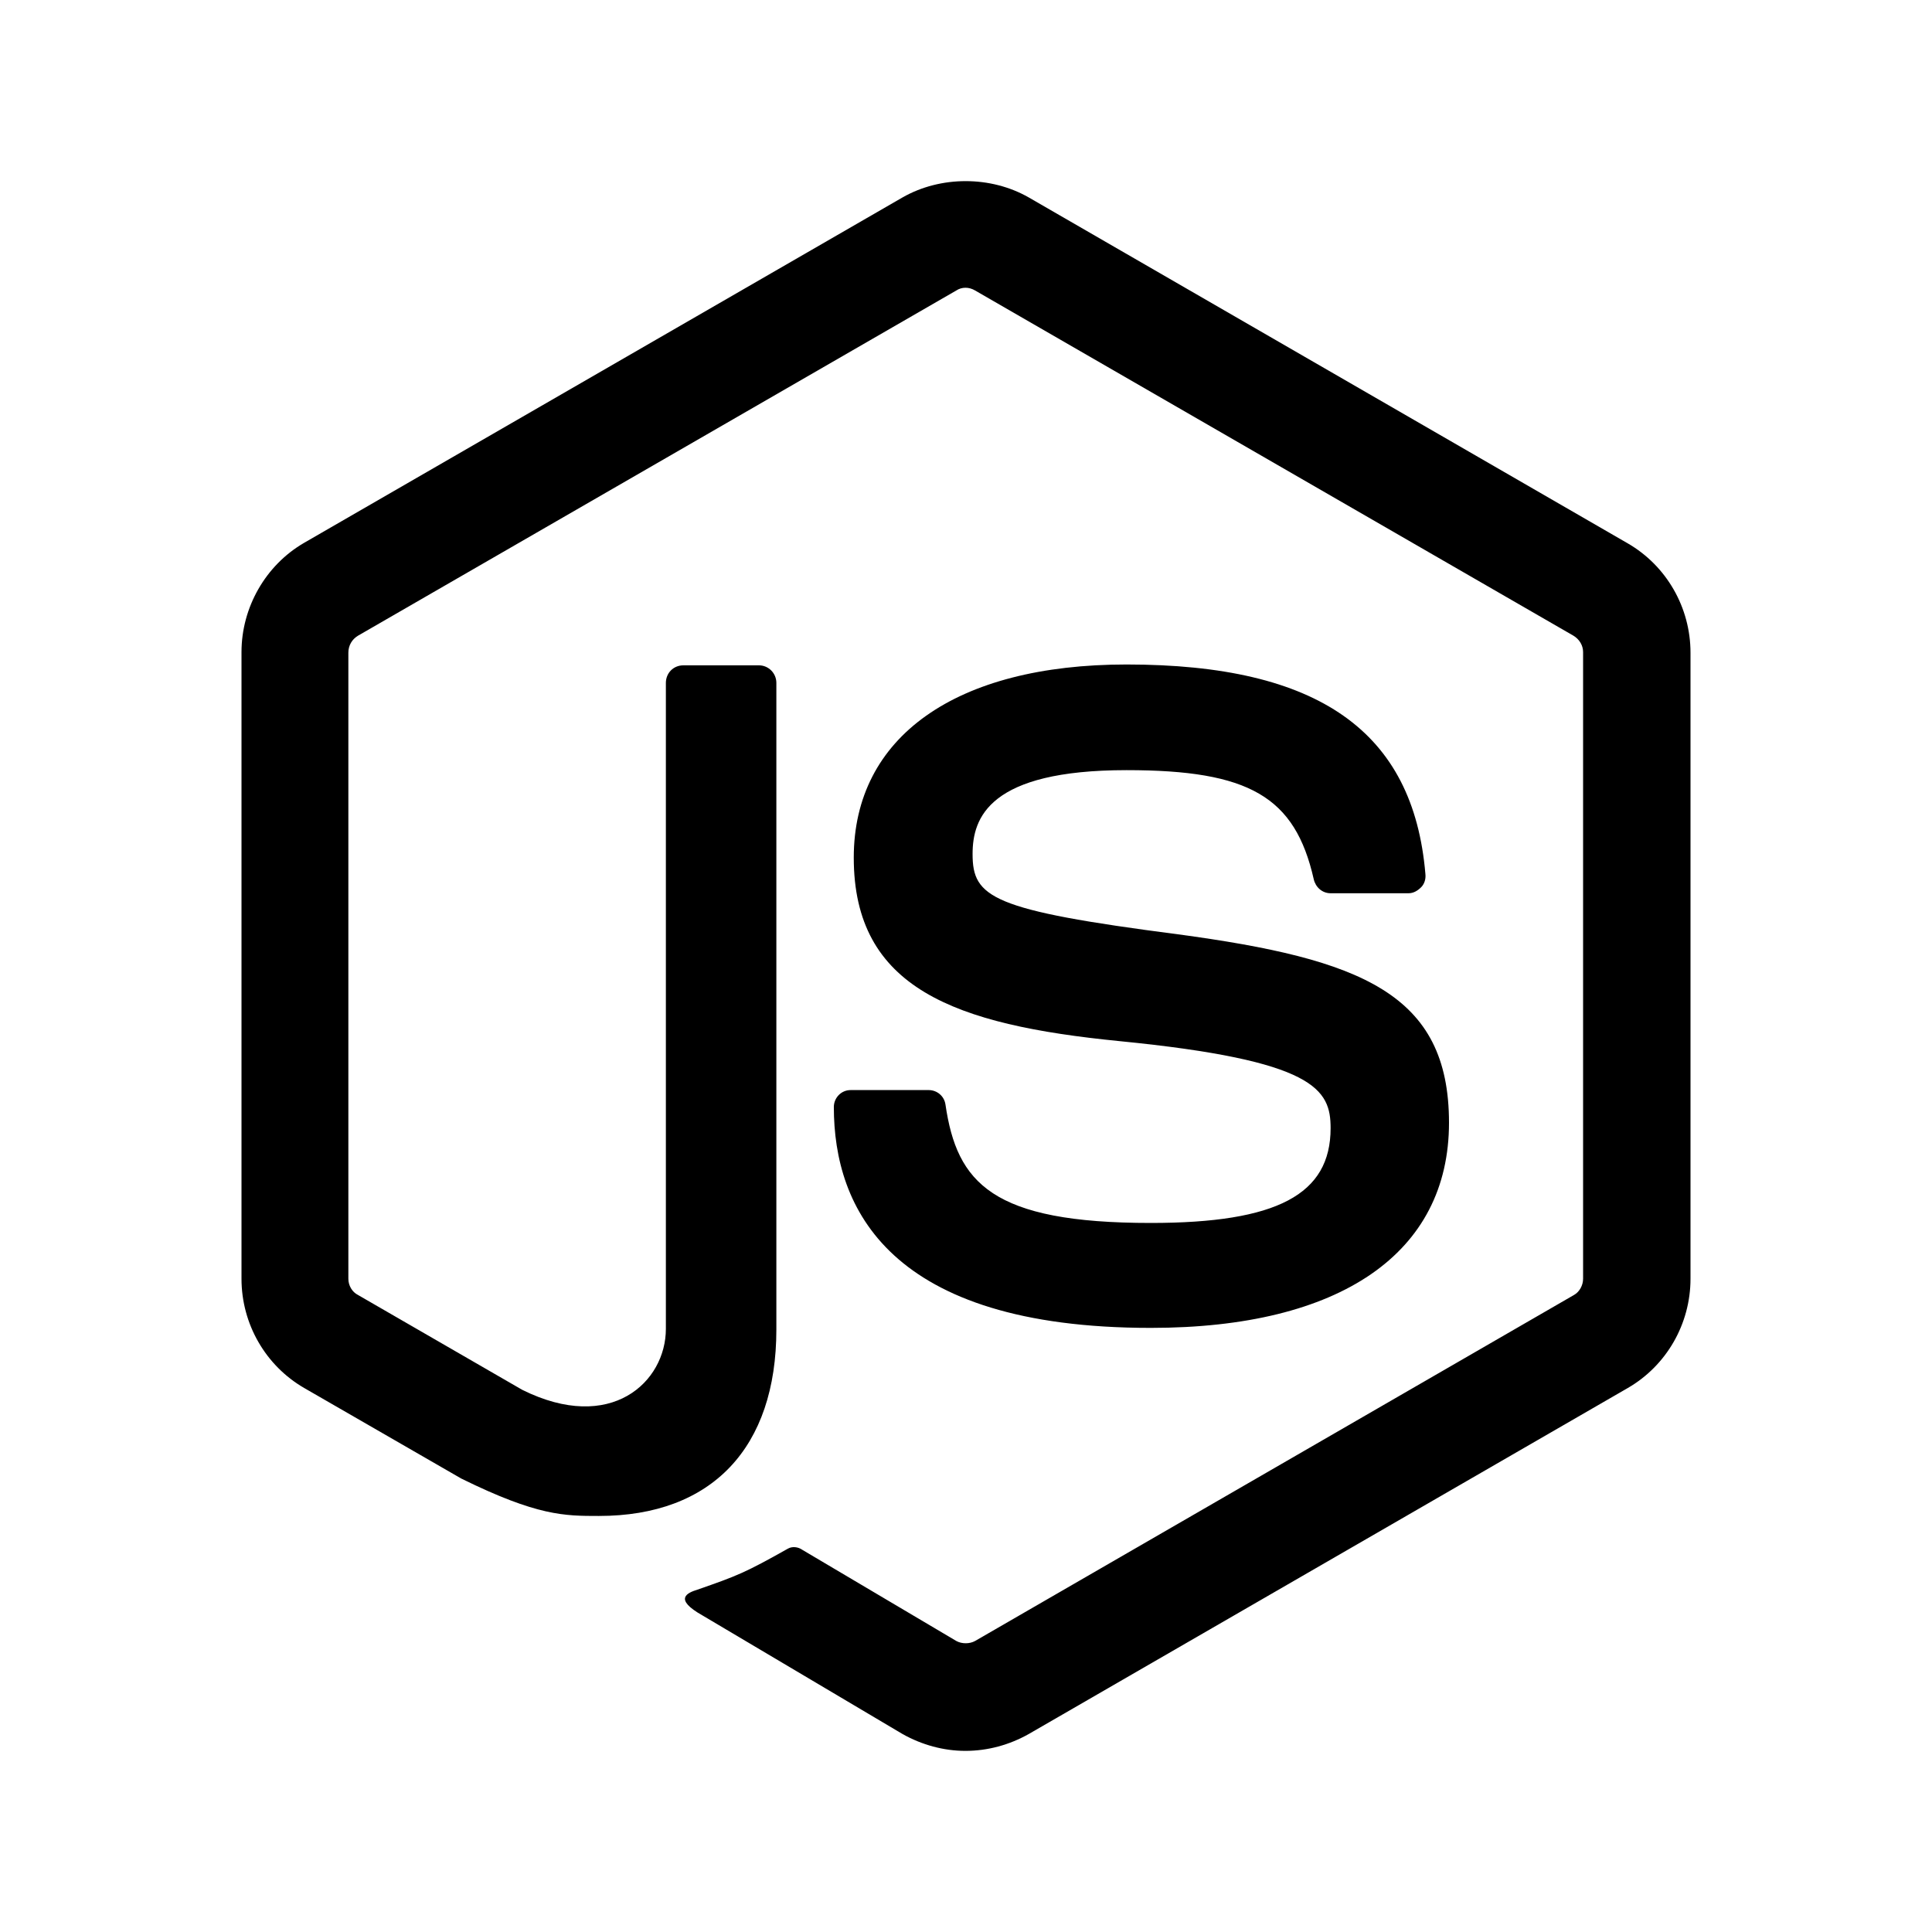
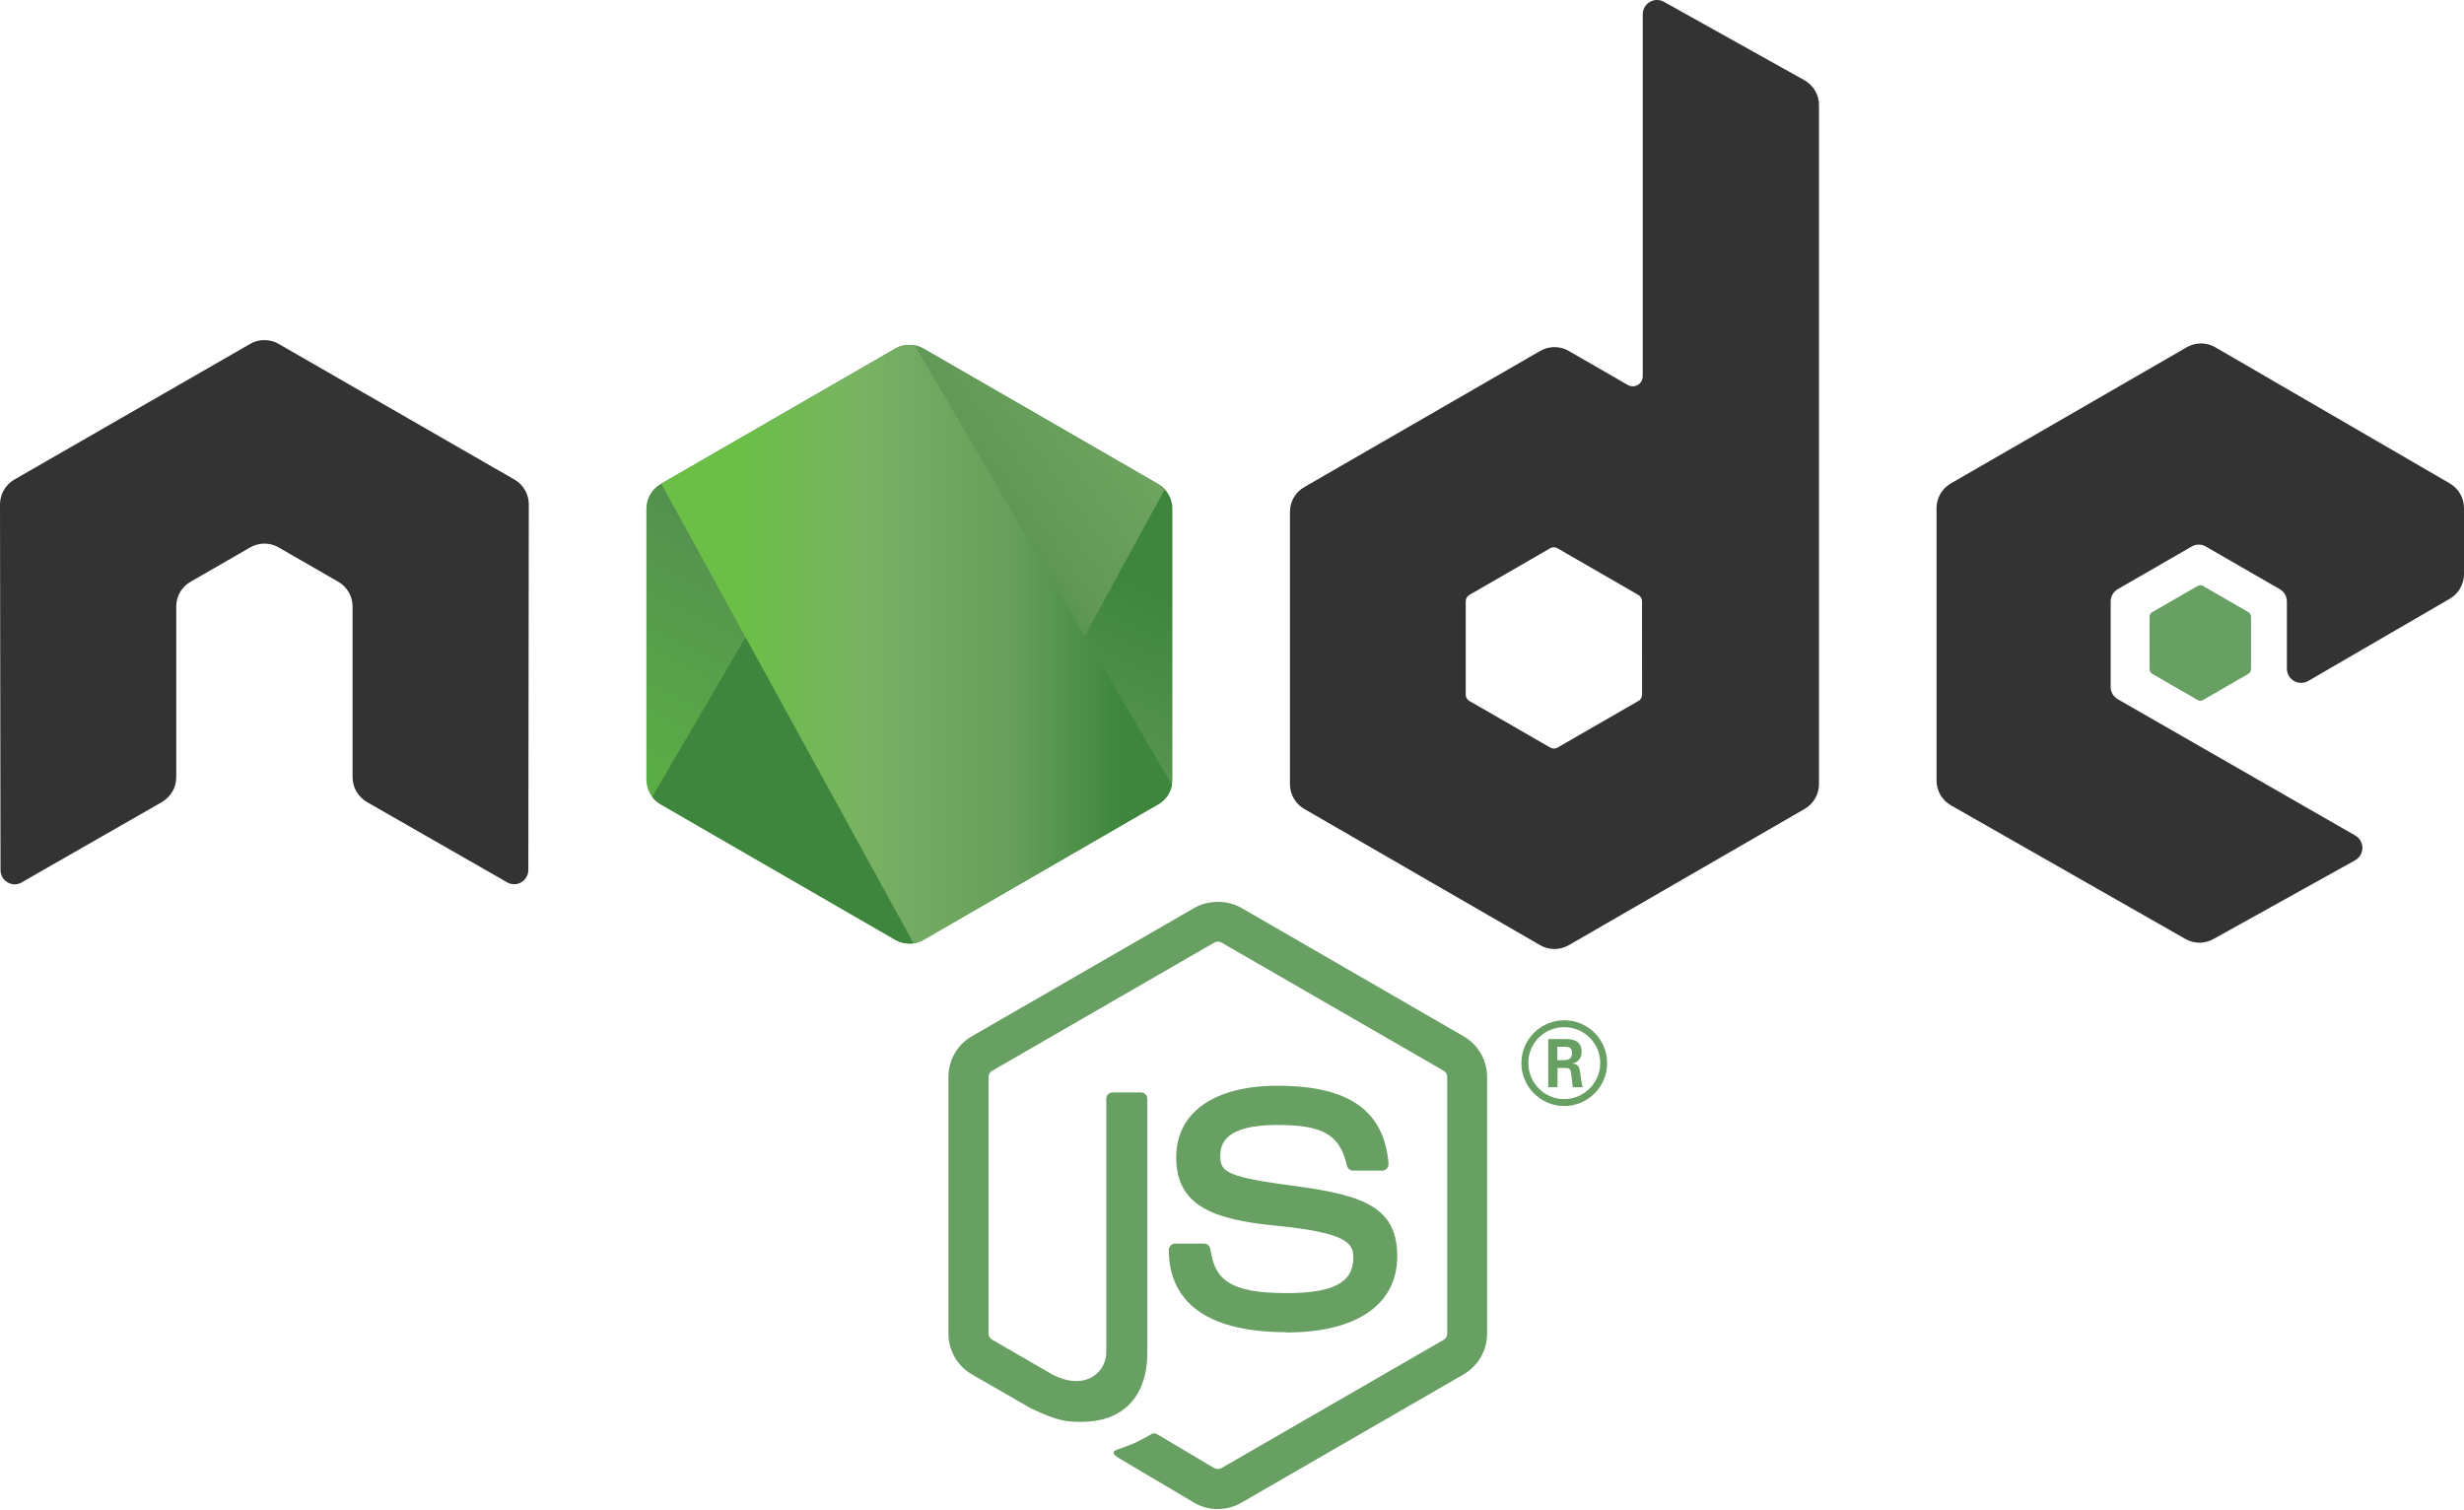
- <svg xmlns="http://www.w3.org/2000/svg" fill="#000000" width="800px" height="800px" viewBox="0 0 32 32">
-   <path d="M 15.994 3 C 15.629 3 15.264 3.09 14.949 3.27 L 5.039 8.99 C 4.399 9.36 4 10.061 4 10.801 L 4 21.18 C 4 21.93 4.399 22.62 5.039 22.99 L 7.641 24.49 C 8.901 25.11 9.35 25.109 9.92 25.109 C 11.79 25.109 12.859 23.98 12.859 22.02 L 12.859 11.311 C 12.859 11.151 12.73 11.02 12.57 11.02 L 11.32 11.02 C 11.15 11.02 11.029 11.151 11.029 11.311 L 11.029 22.01 C 11.029 22.89 10.12 23.75 8.65 23.02 L 5.93 21.449 C 5.83 21.399 5.77 21.29 5.77 21.18 L 5.77 10.811 C 5.77 10.691 5.83 10.589 5.93 10.529 L 15.84 4.811 C 15.93 4.751 16.05 4.751 16.15 4.811 L 26.061 10.529 C 26.161 10.589 26.221 10.691 26.221 10.801 L 26.221 21.18 C 26.221 21.29 26.16 21.399 26.07 21.449 L 16.15 27.18 C 16.06 27.23 15.93 27.23 15.84 27.18 L 13.289 25.67 C 13.219 25.62 13.121 25.61 13.051 25.65 C 12.341 26.05 12.211 26.1 11.551 26.33 C 11.391 26.38 11.141 26.48 11.641 26.76 L 14.949 28.721 C 15.269 28.901 15.63 29 15.99 29 C 16.36 29 16.719 28.901 17.039 28.721 L 26.961 22.99 C 27.601 22.62 28 21.93 28 21.18 L 28 10.811 C 28 10.061 27.601 9.37 26.961 9 L 17.039 3.27 C 16.724 3.09 16.359 3 15.994 3 z M 18.66 11.006 C 15.83 11.006 14.141 12.205 14.141 14.205 C 14.141 16.375 15.819 16.974 18.539 17.244 C 21.789 17.564 22.039 18.046 22.039 18.686 C 22.039 19.786 21.151 20.256 19.061 20.256 C 16.431 20.256 15.85 19.595 15.66 18.295 C 15.64 18.155 15.521 18.055 15.381 18.055 L 14.09 18.055 C 13.93 18.055 13.811 18.186 13.811 18.336 C 13.811 20.006 14.721 21.994 19.061 21.994 C 22.201 21.994 24 20.756 24 18.596 C 24 16.456 22.55 15.885 19.51 15.475 C 16.42 15.075 16.109 14.865 16.109 14.145 C 16.109 13.545 16.38 12.756 18.66 12.756 C 20.69 12.756 21.45 13.194 21.76 14.564 C 21.79 14.694 21.899 14.795 22.039 14.795 L 23.33 14.795 C 23.41 14.795 23.479 14.755 23.539 14.695 C 23.589 14.645 23.619 14.565 23.609 14.475 C 23.409 12.115 21.84 11.006 18.66 11.006 z" />
+ <svg xmlns="http://www.w3.org/2000/svg" width="589.827" height="361.238" version="1.2" viewBox="0 0 442.37 270.929">
+   <defs>
+     <clipPath id="a">
+       <path d="M239.03 226.605l-42.13 24.317c-1.578.91-2.546 2.59-2.546 4.406v48.668c0 1.817.968 3.496 2.546 4.406l42.133 24.336c1.575.907 3.517.907 5.09 0l42.126-24.336c1.57-.91 2.54-2.59 2.54-4.406v-48.668c0-1.816-.97-3.496-2.55-4.406l-42.12-24.317c-.79-.453-1.67-.68-2.55-.68-.88 0-1.76.227-2.55.68" />
+     </clipPath>
+     <linearGradient id="b" x1="-.348" x2="1.251" gradientTransform="rotate(116.114 53.1 202.97) scale(86.48)" gradientUnits="userSpaceOnUse">
+       <stop offset=".3" stop-color="#3E863D" />
+       <stop offset=".5" stop-color="#55934F" />
+       <stop offset=".8" stop-color="#5AAD45" />
+     </linearGradient>
+     <clipPath id="c">
+       <path d="M195.398 307.086c.403.523.907.976 1.5 1.316l36.14 20.875 6.02 3.46c.9.52 1.926.74 2.934.665.336-.027.672-.09 1-.183l44.434-81.36c-.34-.37-.738-.68-1.184-.94l-27.586-15.93-14.582-8.39c-.414-.24-.863-.41-1.32-.53zm0 0" />
+     </clipPath>
+     <linearGradient id="d" x1="-.456" x2=".582" gradientTransform="rotate(-36.46 550.846 -214.337) scale(132.798)" gradientUnits="userSpaceOnUse">
+       <stop offset=".57" stop-color="#3E863D" />
+       <stop offset=".72" stop-color="#619857" />
+       <stop offset="1" stop-color="#76AC64" />
+     </linearGradient>
+     <clipPath id="e">
+       <path d="M241.066 225.953c-.707.07-1.398.29-2.035.652l-42.01 24.247 45.3 82.51c.63-.09 1.25-.3 1.81-.624l42.13-24.336c1.3-.754 2.19-2.03 2.46-3.476l-46.18-78.89c-.34-.067-.68-.102-1.03-.102-.14 0-.28.007-.42.02" />
+     </clipPath>
+     <linearGradient id="f" x1=".043" x2=".984" gradientTransform="translate(192.862 279.652) scale(97.417)" gradientUnits="userSpaceOnUse">
+       <stop offset=".16" stop-color="#6BBF47" />
+       <stop offset=".38" stop-color="#79B461" />
+       <stop offset=".47" stop-color="#75AC64" />
+       <stop offset=".7" stop-color="#659E5A" />
+       <stop offset=".9" stop-color="#3E863D" />
+     </linearGradient>
+   </defs>
+   <path fill="#689f63" d="M218.647 270.93c-1.46 0-2.91-.383-4.19-1.12l-13.337-7.896c-1.992-1.114-1.02-1.508-.363-1.735 2.656-.93 3.195-1.14 6.03-2.75.298-.17.688-.11.993.07l10.246 6.08c.37.2.895.2 1.238 0l39.95-23.06c.37-.21.61-.64.61-1.08v-46.1c0-.46-.24-.87-.618-1.1l-39.934-23.04c-.37-.22-.86-.22-1.23 0l-39.926 23.04c-.387.22-.633.65-.633 1.09v46.1c0 .44.24.86.62 1.07l10.94 6.32c5.94 2.97 9.57-.53 9.57-4.05v-45.5c0-.65.51-1.15 1.16-1.15h5.06c.63 0 1.15.5 1.15 1.15v45.52c0 7.92-4.32 12.47-11.83 12.47-2.31 0-4.13 0-9.21-2.5l-10.48-6.04c-2.59-1.5-4.19-4.3-4.19-7.29v-46.1c0-3 1.6-5.8 4.19-7.28l39.99-23.07c2.53-1.43 5.89-1.43 8.4 0l39.94 23.08c2.58 1.49 4.19 4.28 4.19 7.28v46.1c0 2.99-1.61 5.78-4.19 7.28l-39.94 23.07c-1.28.74-2.73 1.12-4.21 1.12" />
+   <path fill="#689f63" d="M230.987 239.164c-17.48 0-21.145-8.024-21.145-14.754 0-.64.516-1.15 1.157-1.15h5.16c.57 0 1.05.415 1.14.978.78 5.258 3.1 7.91 13.67 7.91 8.42 0 12-1.902 12-6.367 0-2.57-1.02-4.48-14.1-5.76-10.94-1.08-17.7-3.49-17.7-12.24 0-8.06 6.8-12.86 18.19-12.86 12.79 0 19.13 4.44 19.93 13.98.03.33-.09.65-.31.89-.22.23-.53.37-.85.37h-5.19c-.54 0-1.01-.38-1.12-.9-1.25-5.53-4.27-7.3-12.48-7.3-9.19 0-10.26 3.2-10.26 5.6 0 2.91 1.26 3.76 13.66 5.4 12.28 1.63 18.11 3.93 18.11 12.56 0 8.7-7.26 13.69-19.92 13.69m48.66-48.89h1.34c1.1 0 1.31-.77 1.31-1.22 0-1.18-.81-1.18-1.26-1.18h-1.38zm-1.63-3.78h2.97c1.02 0 3.02 0 3.02 2.28 0 1.59-1.02 1.92-1.63 2.12 1.19.08 1.27.86 1.43 1.96.08.69.21 1.88.45 2.28h-1.83c-.05-.4-.33-2.6-.33-2.72-.12-.49-.29-.73-.9-.73h-1.51v3.46h-1.67zm-3.57 4.3c0 3.58 2.89 6.48 6.44 6.48 3.58 0 6.47-2.96 6.47-6.48 0-3.59-2.93-6.44-6.48-6.44-3.5 0-6.44 2.81-6.44 6.43m14.16.03c0 4.24-3.47 7.7-7.7 7.7-4.2 0-7.7-3.42-7.7-7.7 0-4.36 3.58-7.7 7.7-7.7 4.15 0 7.69 3.35 7.69 7.7" />
+   <path fill="#333" fill-rule="evenodd" d="M94.936 90.55c0-1.84-.97-3.53-2.558-4.445l-42.356-24.37c-.715-.42-1.516-.64-2.328-.67h-.438c-.812.03-1.613.25-2.34.67L2.562 86.105C.984 87.025 0 88.715 0 90.555l.093 65.64c0 .91.47 1.76 1.27 2.21.78.48 1.76.48 2.54 0l25.18-14.42c1.59-.946 2.56-2.618 2.56-4.44V108.88c0-1.83.97-3.52 2.555-4.43l10.72-6.174c.796-.46 1.67-.688 2.56-.688.876 0 1.77.226 2.544.687l10.715 6.172c1.586.91 2.56 2.6 2.56 4.43v30.663c0 1.82.983 3.5 2.565 4.44l25.164 14.41c.79.47 1.773.47 2.56 0 .776-.45 1.268-1.3 1.268-2.21zm199.868 34.176c0 .457-.243.88-.64 1.106l-14.548 8.386c-.395.227-.883.227-1.277 0l-14.55-8.386c-.4-.227-.64-.65-.64-1.106V107.93c0-.458.24-.88.63-1.11l14.54-8.4c.4-.23.89-.23 1.29 0l14.55 8.4c.4.23.64.652.64 1.11zM298.734.324c-.794-.442-1.76-.43-2.544.027-.78.46-1.262 1.3-1.262 2.21v65c0 .64-.34 1.23-.894 1.55-.55.32-1.235.32-1.79 0L281.634 63c-1.58-.914-3.526-.914-5.112 0l-42.37 24.453c-1.583.91-2.56 2.6-2.56 4.42v48.92c0 1.83.977 3.51 2.56 4.43l42.37 24.47c1.582.91 3.53.91 5.117 0l42.37-24.48c1.58-.92 2.56-2.6 2.56-4.43V18.863c0-1.856-1.01-3.563-2.63-4.47zm141.093 107.164c1.574-.914 2.543-2.602 2.543-4.422V91.21c0-1.824-.97-3.507-2.547-4.425l-42.1-24.44c-1.59-.92-3.54-.92-5.13 0l-42.36 24.45c-1.59.92-2.56 2.6-2.56 4.43v48.9c0 1.84.99 3.54 2.58 4.45l42.09 23.99c1.55.89 3.45.9 5.02.03l25.46-14.15c.8-.45 1.31-1.3 1.31-2.22 0-.92-.49-1.78-1.29-2.23l-42.62-24.46c-.8-.45-1.29-1.3-1.29-2.21v-15.34c0-.916.48-1.76 1.28-2.216l13.26-7.65c.79-.46 1.76-.46 2.55 0l13.27 7.65c.79.45 1.28 1.3 1.28 2.21v12.06c0 .91.49 1.76 1.28 2.22.79.45 1.77.45 2.56-.01zm0 0" />
+   <path fill="#689f63" fill-rule="evenodd" d="M394.538 105.2c.3-.177.676-.177.98 0l8.13 4.69c.304.176.49.5.49.85v9.39c0 .35-.186.674-.49.85l-8.13 4.69c-.304.177-.68.177-.98 0l-8.125-4.69c-.31-.176-.5-.5-.5-.85v-9.39c0-.35.18-.674.49-.85zm0 0" />
+   <g clip-path="url(#a)" transform="translate(-78.306 -164.016)">
+     <path fill="url(#b)" d="M331.363 246.793l-118.715-58.19-60.87 124.174L270.49 370.97zm0 0" />
+   </g>
+   <g clip-path="url(#c)" transform="translate(-78.306 -164.016)">
+     <path fill="url(#d)" d="M144.07 264.004l83.825 113.453 110.86-81.906-83.83-113.45zm0 0" />
+   </g>
+   <g clip-path="url(#e)" transform="translate(-78.306 -164.016)">
+     <path fill="url(#f)" d="M197.02 225.934v107.43h91.683v-107.43zm0 0" />
+   </g>
</svg>
